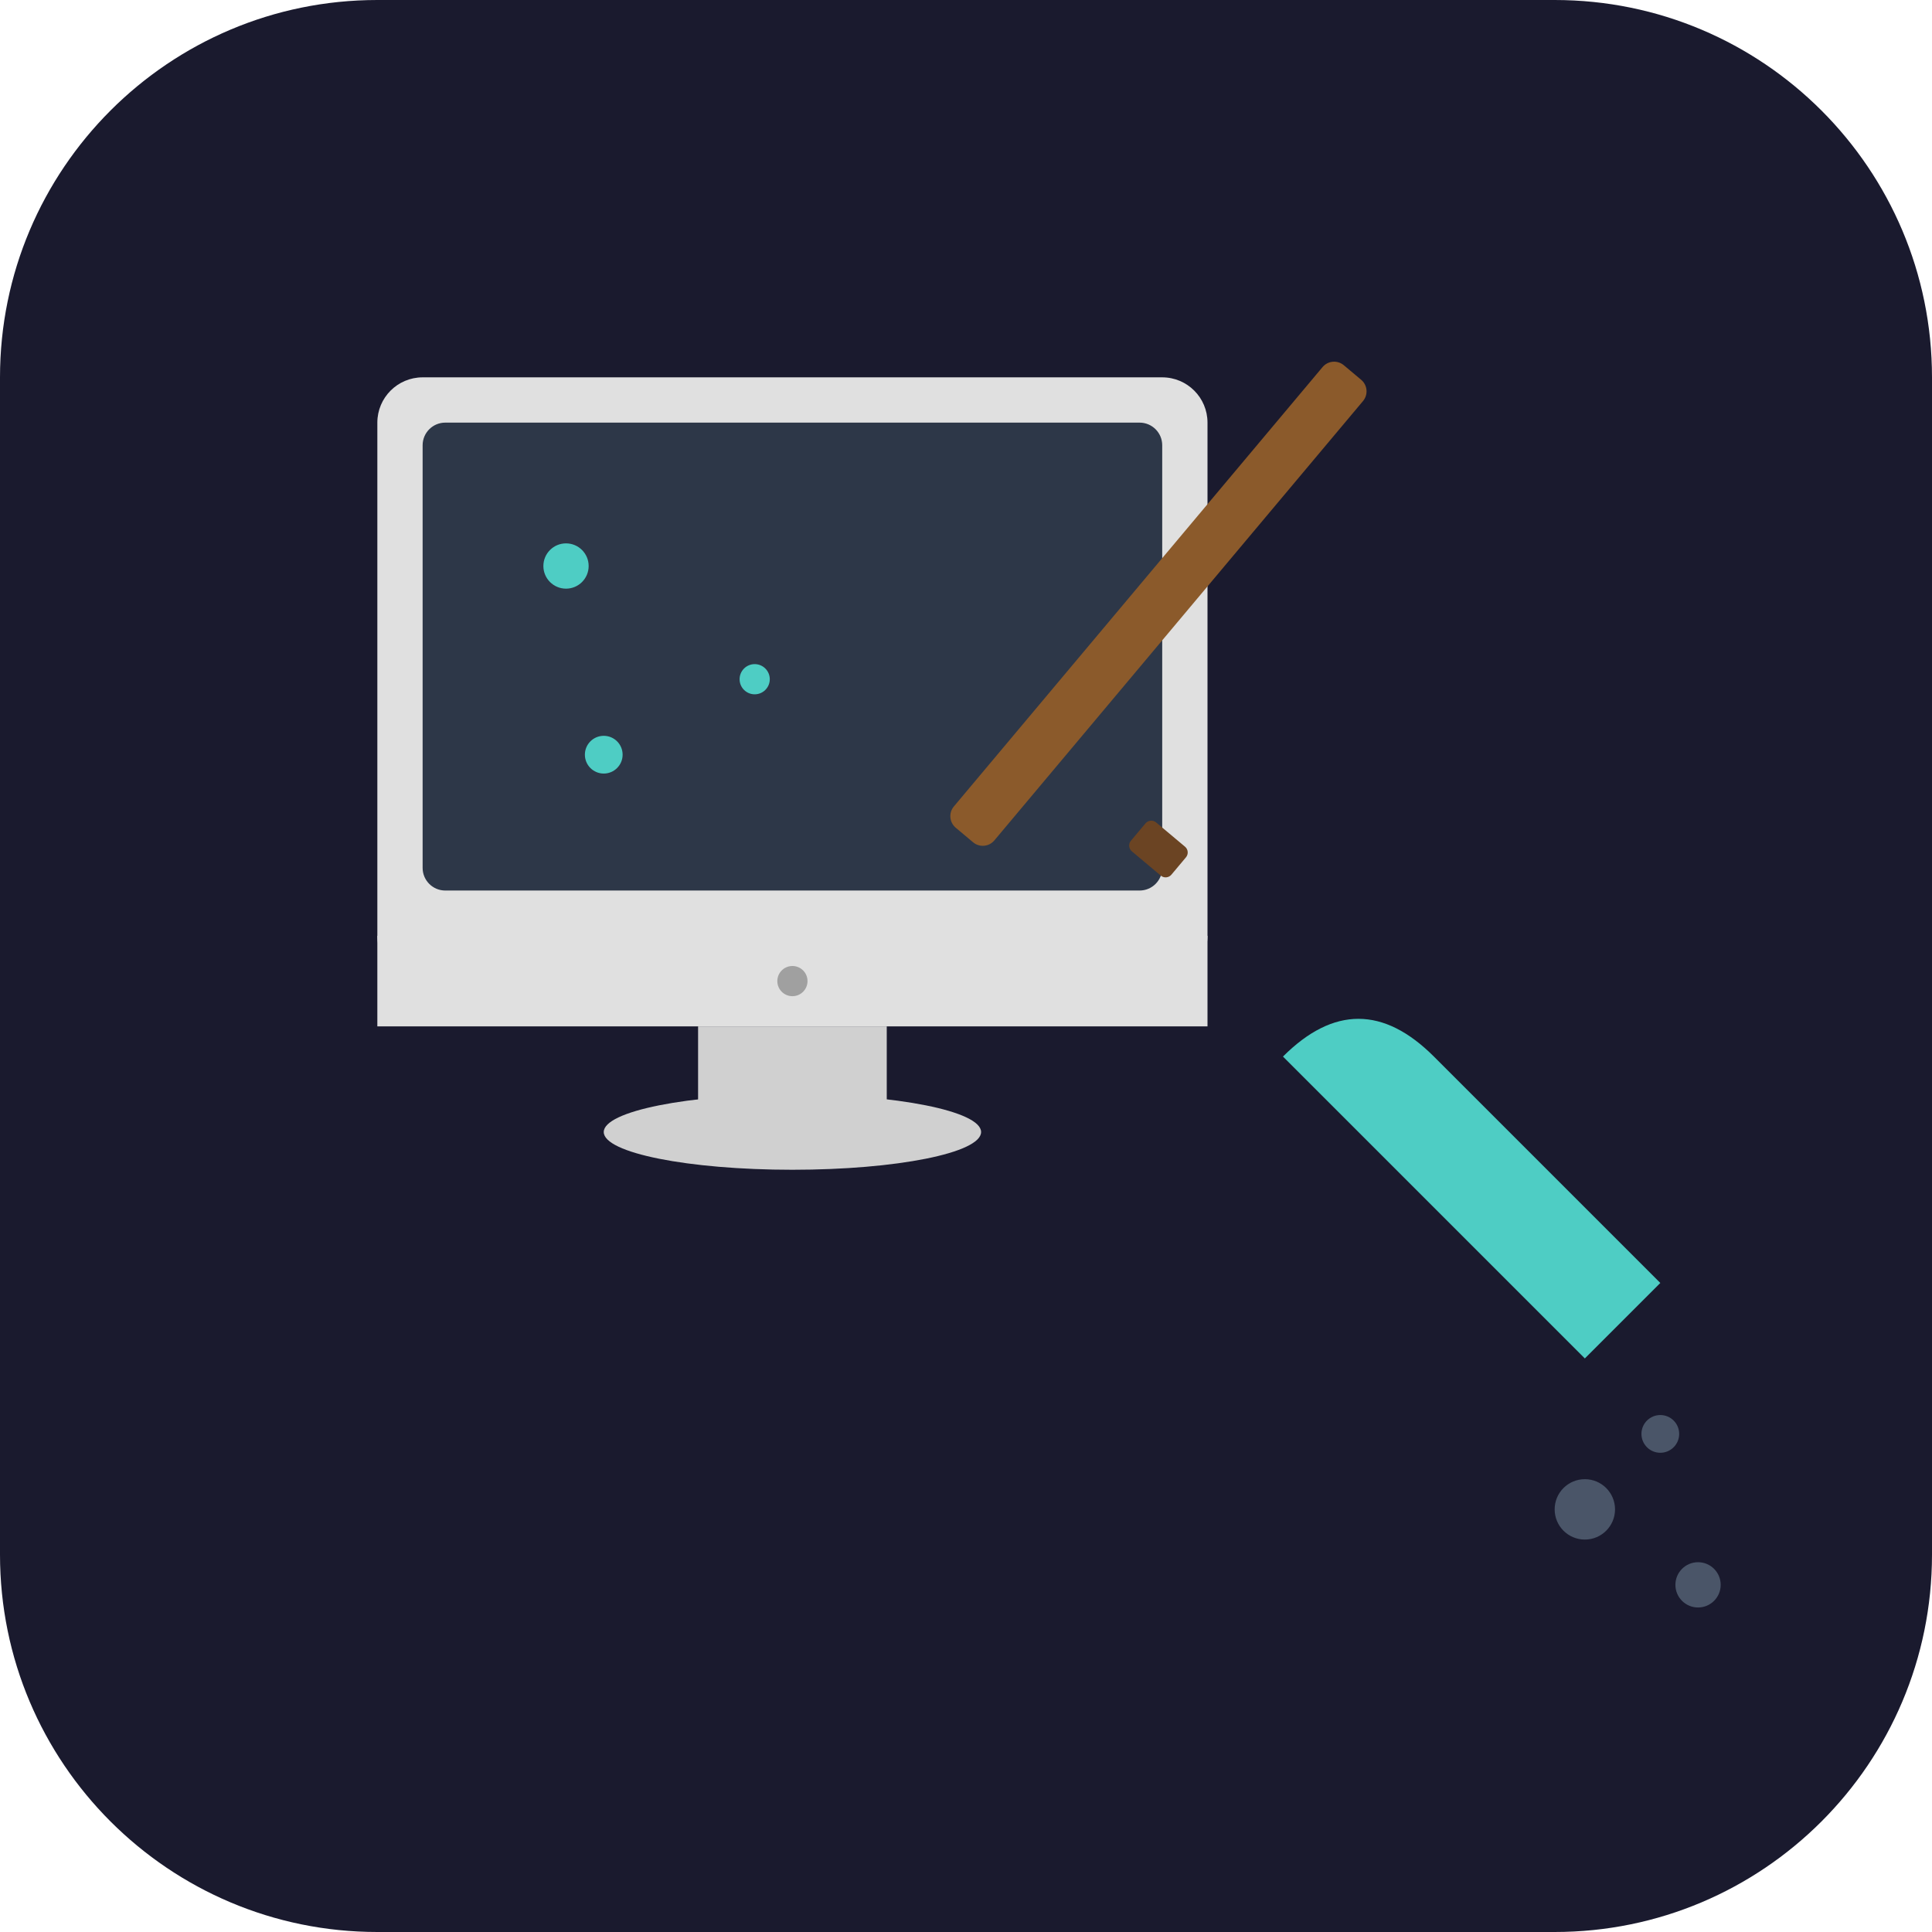
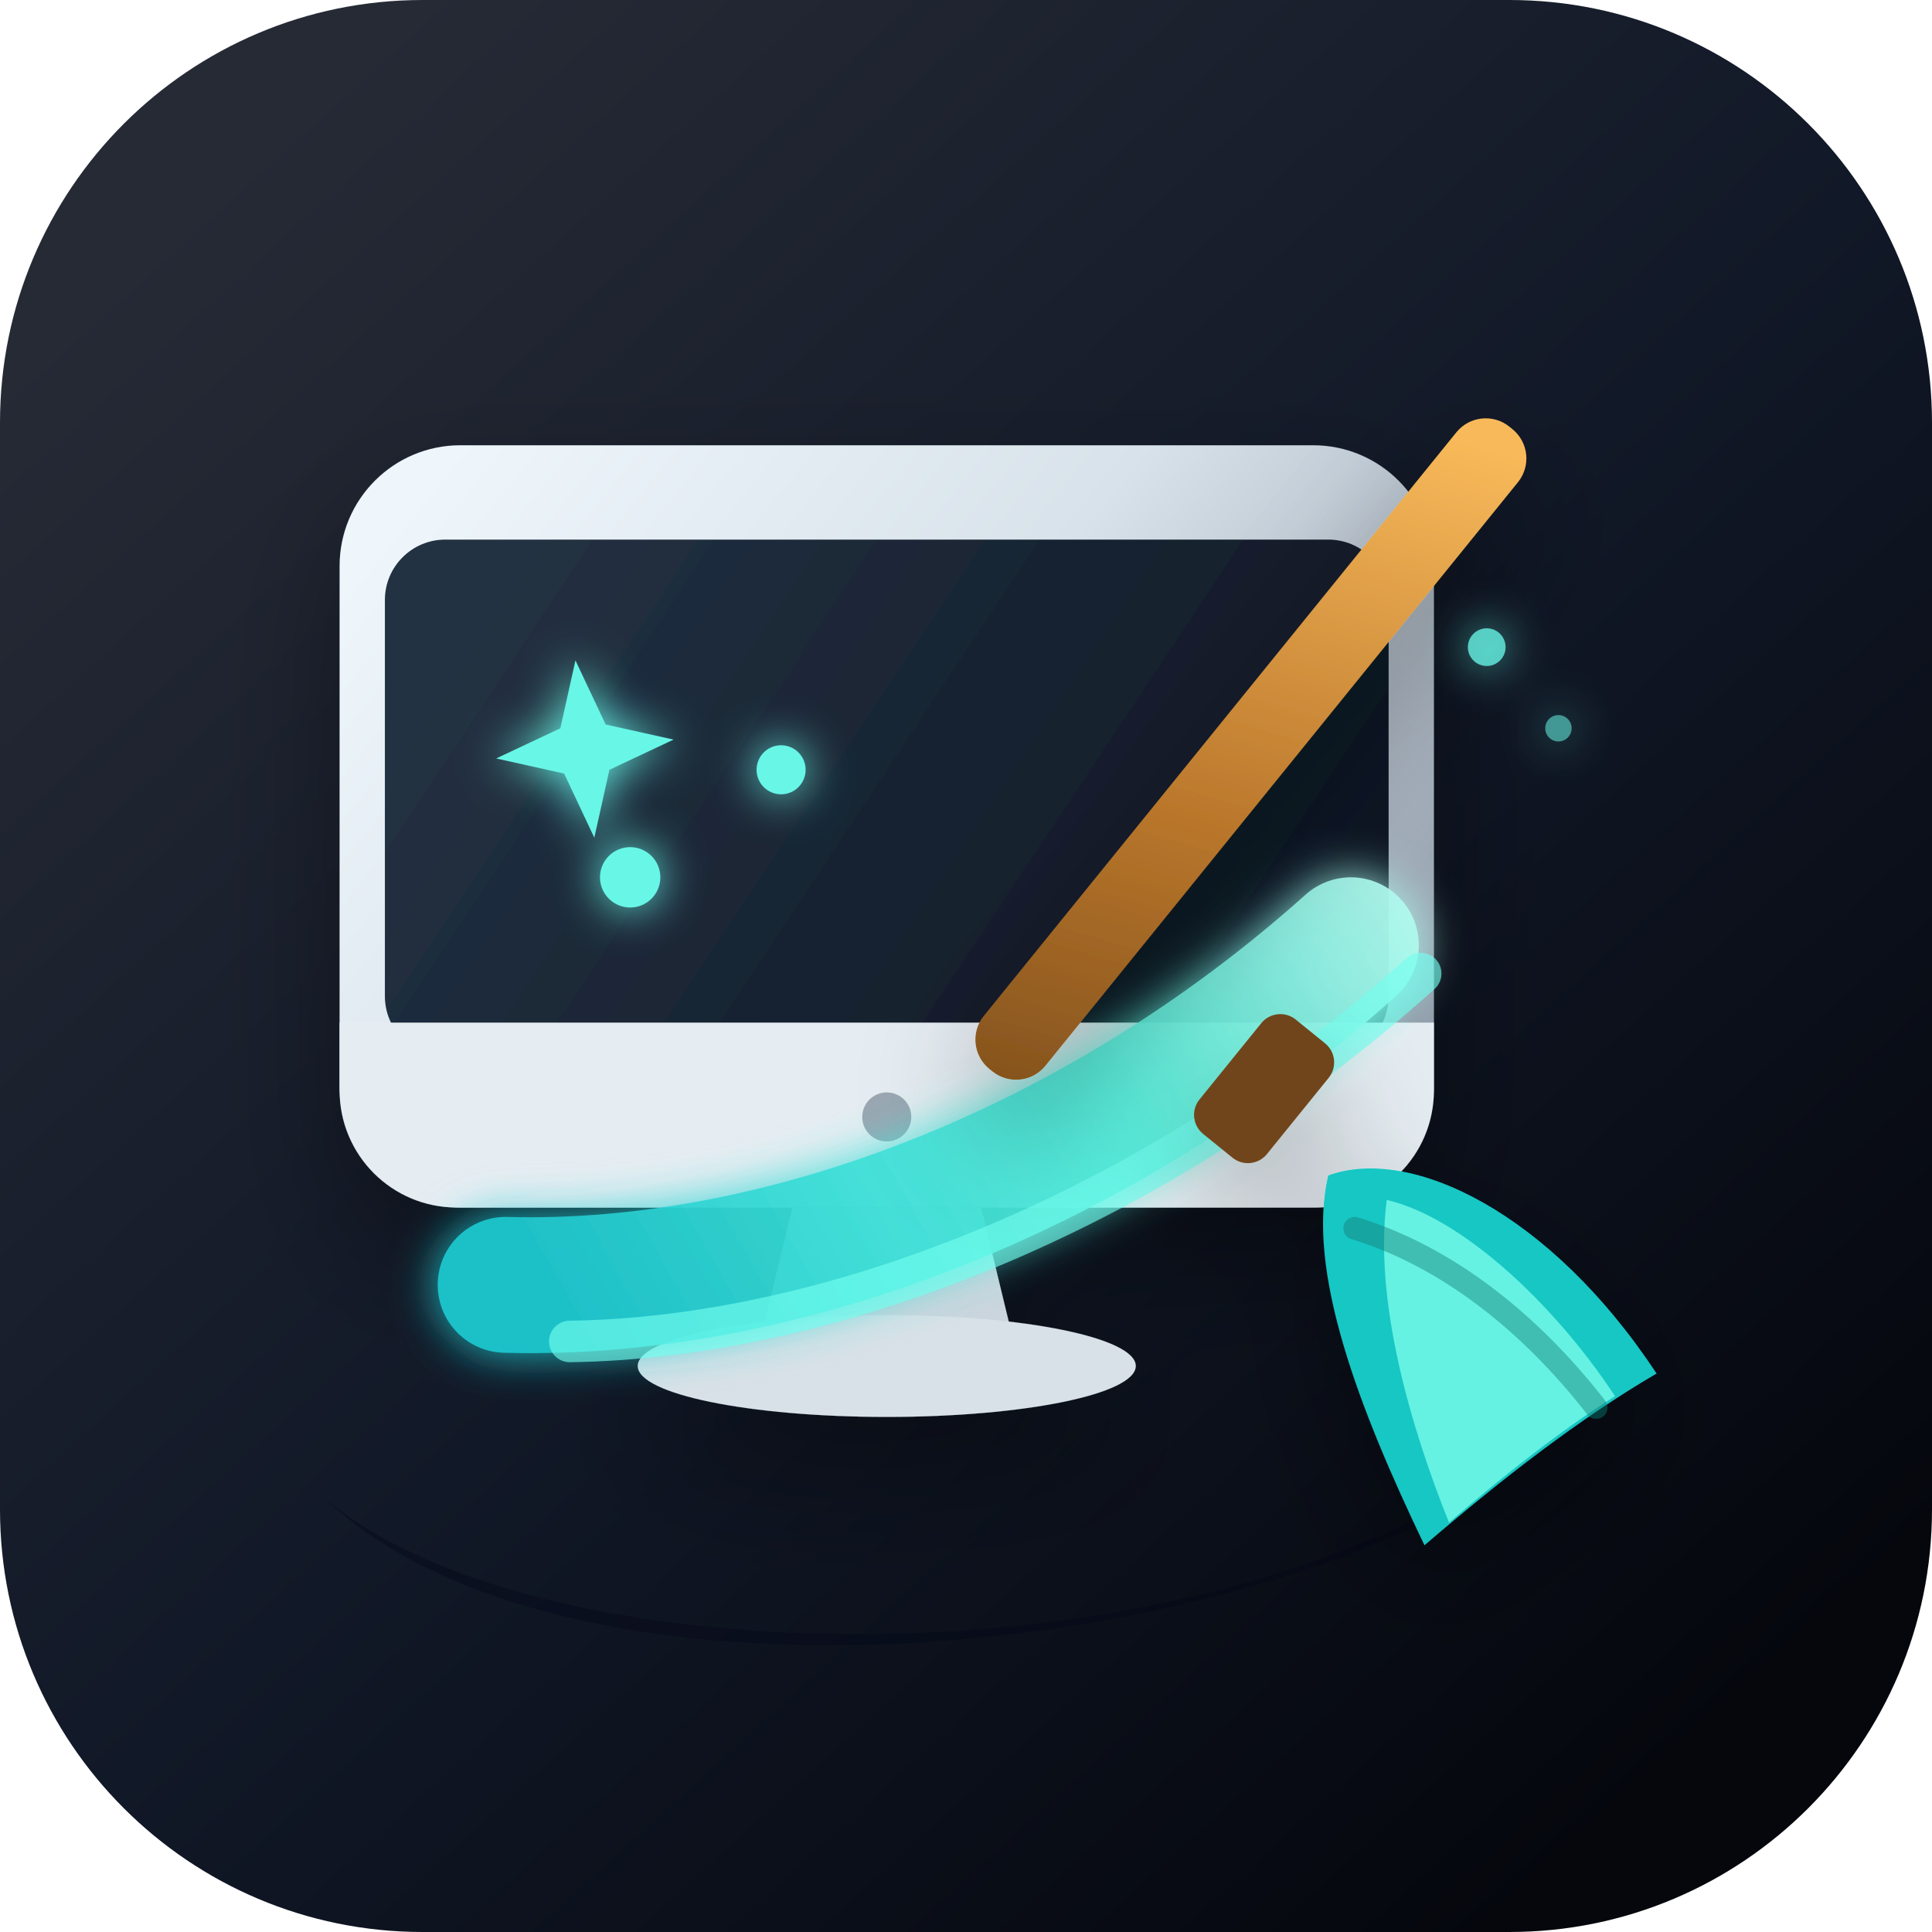
- <svg xmlns="http://www.w3.org/2000/svg" viewBox="0 0 512 512">
-   <rect width="512" height="512" rx="100" fill="#1a1a2e" />
-   <rect x="100" y="100" width="220" height="160" rx="12" fill="#e0e0e0" />
-   <rect x="112" y="112" width="196" height="124" rx="6" fill="#2d3748" />
-   <rect x="100" y="248" width="220" height="24" rx="0" fill="#e0e0e0" />
-   <circle cx="210" cy="260" r="4" fill="#a0a0a0" />
-   <rect x="185" y="272" width="50" height="20" fill="#d0d0d0" />
-   <ellipse cx="210" cy="300" rx="50" ry="10" fill="#d0d0d0" />
-   <rect x="300" y="80" width="14" height="160" rx="4" fill="#8B5A2B" transform="rotate(40, 307, 160)" />
-   <rect x="300" y="220" width="14" height="10" rx="2" fill="#6B4423" transform="rotate(40, 307, 225)" />
-   <path d="M340 280 L420 360 L440 340 L380 280 Q360 260 340 280 Z" fill="#4ECDC4" />
-   <circle cx="150" cy="150" r="6" fill="#4ECDC4" />
-   <circle cx="200" cy="180" r="4" fill="#4ECDC4" />
-   <circle cx="160" cy="200" r="5" fill="#4ECDC4" />
-   <circle cx="420" cy="400" r="8" fill="#4a5568" />
-   <circle cx="450" cy="420" r="6" fill="#4a5568" />
-   <circle cx="440" cy="380" r="5" fill="#4a5568" />
+ <svg xmlns="http://www.w3.org/2000/svg" viewBox="0 0 1024 1024" role="img" aria-labelledby="title desc">
+   <defs>
+     <linearGradient id="bg" x1="118" y1="88" x2="890" y2="936" gradientUnits="userSpaceOnUse">
+       <stop offset="0" stop-color="#262a35" />
+       <stop offset="0.52" stop-color="#111827" />
+       <stop offset="1" stop-color="#05070d" />
+     </linearGradient>
+     <linearGradient id="window" x1="246" y1="230" x2="718" y2="612" gradientUnits="userSpaceOnUse">
+       <stop offset="0" stop-color="#eef6fb" />
+       <stop offset="0.47" stop-color="#d8e2ea" />
+       <stop offset="1" stop-color="#8f9aa8" />
+     </linearGradient>
+     <linearGradient id="screen" x1="287" y1="278" x2="691" y2="546" gradientUnits="userSpaceOnUse">
+       <stop offset="0" stop-color="#233142" />
+       <stop offset="1" stop-color="#0c1622" />
+     </linearGradient>
+     <linearGradient id="sweep" x1="278" y1="664" x2="775" y2="378" gradientUnits="userSpaceOnUse">
+       <stop offset="0" stop-color="#1ec9d0" />
+       <stop offset="0.55" stop-color="#54f0dd" />
+       <stop offset="1" stop-color="#d8fff5" />
+     </linearGradient>
+     <linearGradient id="handle" x1="583" y1="226" x2="770" y2="678" gradientUnits="userSpaceOnUse">
+       <stop offset="0" stop-color="#f8b95a" />
+       <stop offset="0.48" stop-color="#b9762b" />
+       <stop offset="1" stop-color="#674016" />
+     </linearGradient>
+     <filter id="softShadow" x="-20%" y="-20%" width="140%" height="150%">
+       <feDropShadow dx="0" dy="30" stdDeviation="32" flood-color="#000000" flood-opacity="0.34" />
+     </filter>
+     <filter id="glow" x="-60%" y="-60%" width="220%" height="220%">
+       <feGaussianBlur stdDeviation="12" result="blur" />
+       <feMerge>
+         <feMergeNode in="blur" />
+         <feMergeNode in="SourceGraphic" />
+       </feMerge>
+     </filter>
+   </defs>
+   <rect width="1024" height="1024" rx="224" fill="url(#bg)" />
+   <path d="M172 794C295 899 697 898 850 734C758 868 318 934 172 794Z" fill="#020617" opacity="0.38" />
+   <g filter="url(#softShadow)">
+     <path d="M244 236H696C731.346 236 760 264.654 760 300V576C760 611.346 731.346 640 696 640H244C208.654 640 180 611.346 180 576V300C180 264.654 208.654 236 244 236Z" fill="url(#window)" />
+     <path d="M236 286H704C721.673 286 736 300.327 736 318V528C736 545.673 721.673 560 704 560H236C218.327 560 204 545.673 204 528V318C204 300.327 218.327 286 236 286Z" fill="url(#screen)" />
+     <path d="M180 542H760V578C760 612.242 732.242 640 698 640H242C207.758 640 180 612.242 180 578V542Z" fill="#e6edf2" />
+     <circle cx="470" cy="592" r="13" fill="#9ba7b2" />
+     <path d="M420 640H520L536 706H404L420 640Z" fill="#cbd5dd" />
+     <ellipse cx="470" cy="724" rx="132" ry="27" fill="#d8e1e7" />
+   </g>
+   <path d="M268 681C414 685 582 621 716 501" fill="none" stroke="url(#sweep)" stroke-width="72" stroke-linecap="round" opacity="0.95" filter="url(#glow)" />
+   <path d="M302 711C444 709 615 640 753 516" fill="none" stroke="#72fff0" stroke-width="22" stroke-linecap="round" opacity="0.64" />
+   <g filter="url(#softShadow)">
+     <rect x="642" y="178" width="42" height="438" rx="20" fill="url(#handle)" transform="rotate(39 663 397)" />
+     <rect x="647" y="538" width="46" height="78" rx="13" fill="#71441a" transform="rotate(39 670 577)" />
+     <path d="M704 623C748 607 822 643 878 728C837 752 797 783 755 819C721 748 692 674 704 623Z" fill="#19c7c4" />
+     <path d="M735 636C774 645 823 690 856 740C826 759 797 782 768 807C748 757 728 690 735 636Z" fill="#65f2e2" />
+     <path d="M718 651C767 666 811 701 846 746" fill="none" stroke="#0f766e" stroke-width="12" stroke-linecap="round" opacity="0.42" />
+   </g>
+   <g fill="#67f6e7" filter="url(#glow)">
+     <path d="M305 350L321 384L357 392L323 408L315 444L299 410L263 402L297 386Z" />
+     <circle cx="414" cy="408" r="13" />
+     <circle cx="334" cy="465" r="16" />
+     <circle cx="788" cy="343" r="10" opacity="0.78" />
+     <circle cx="826" cy="386" r="7" opacity="0.54" />
+   </g>
</svg>
